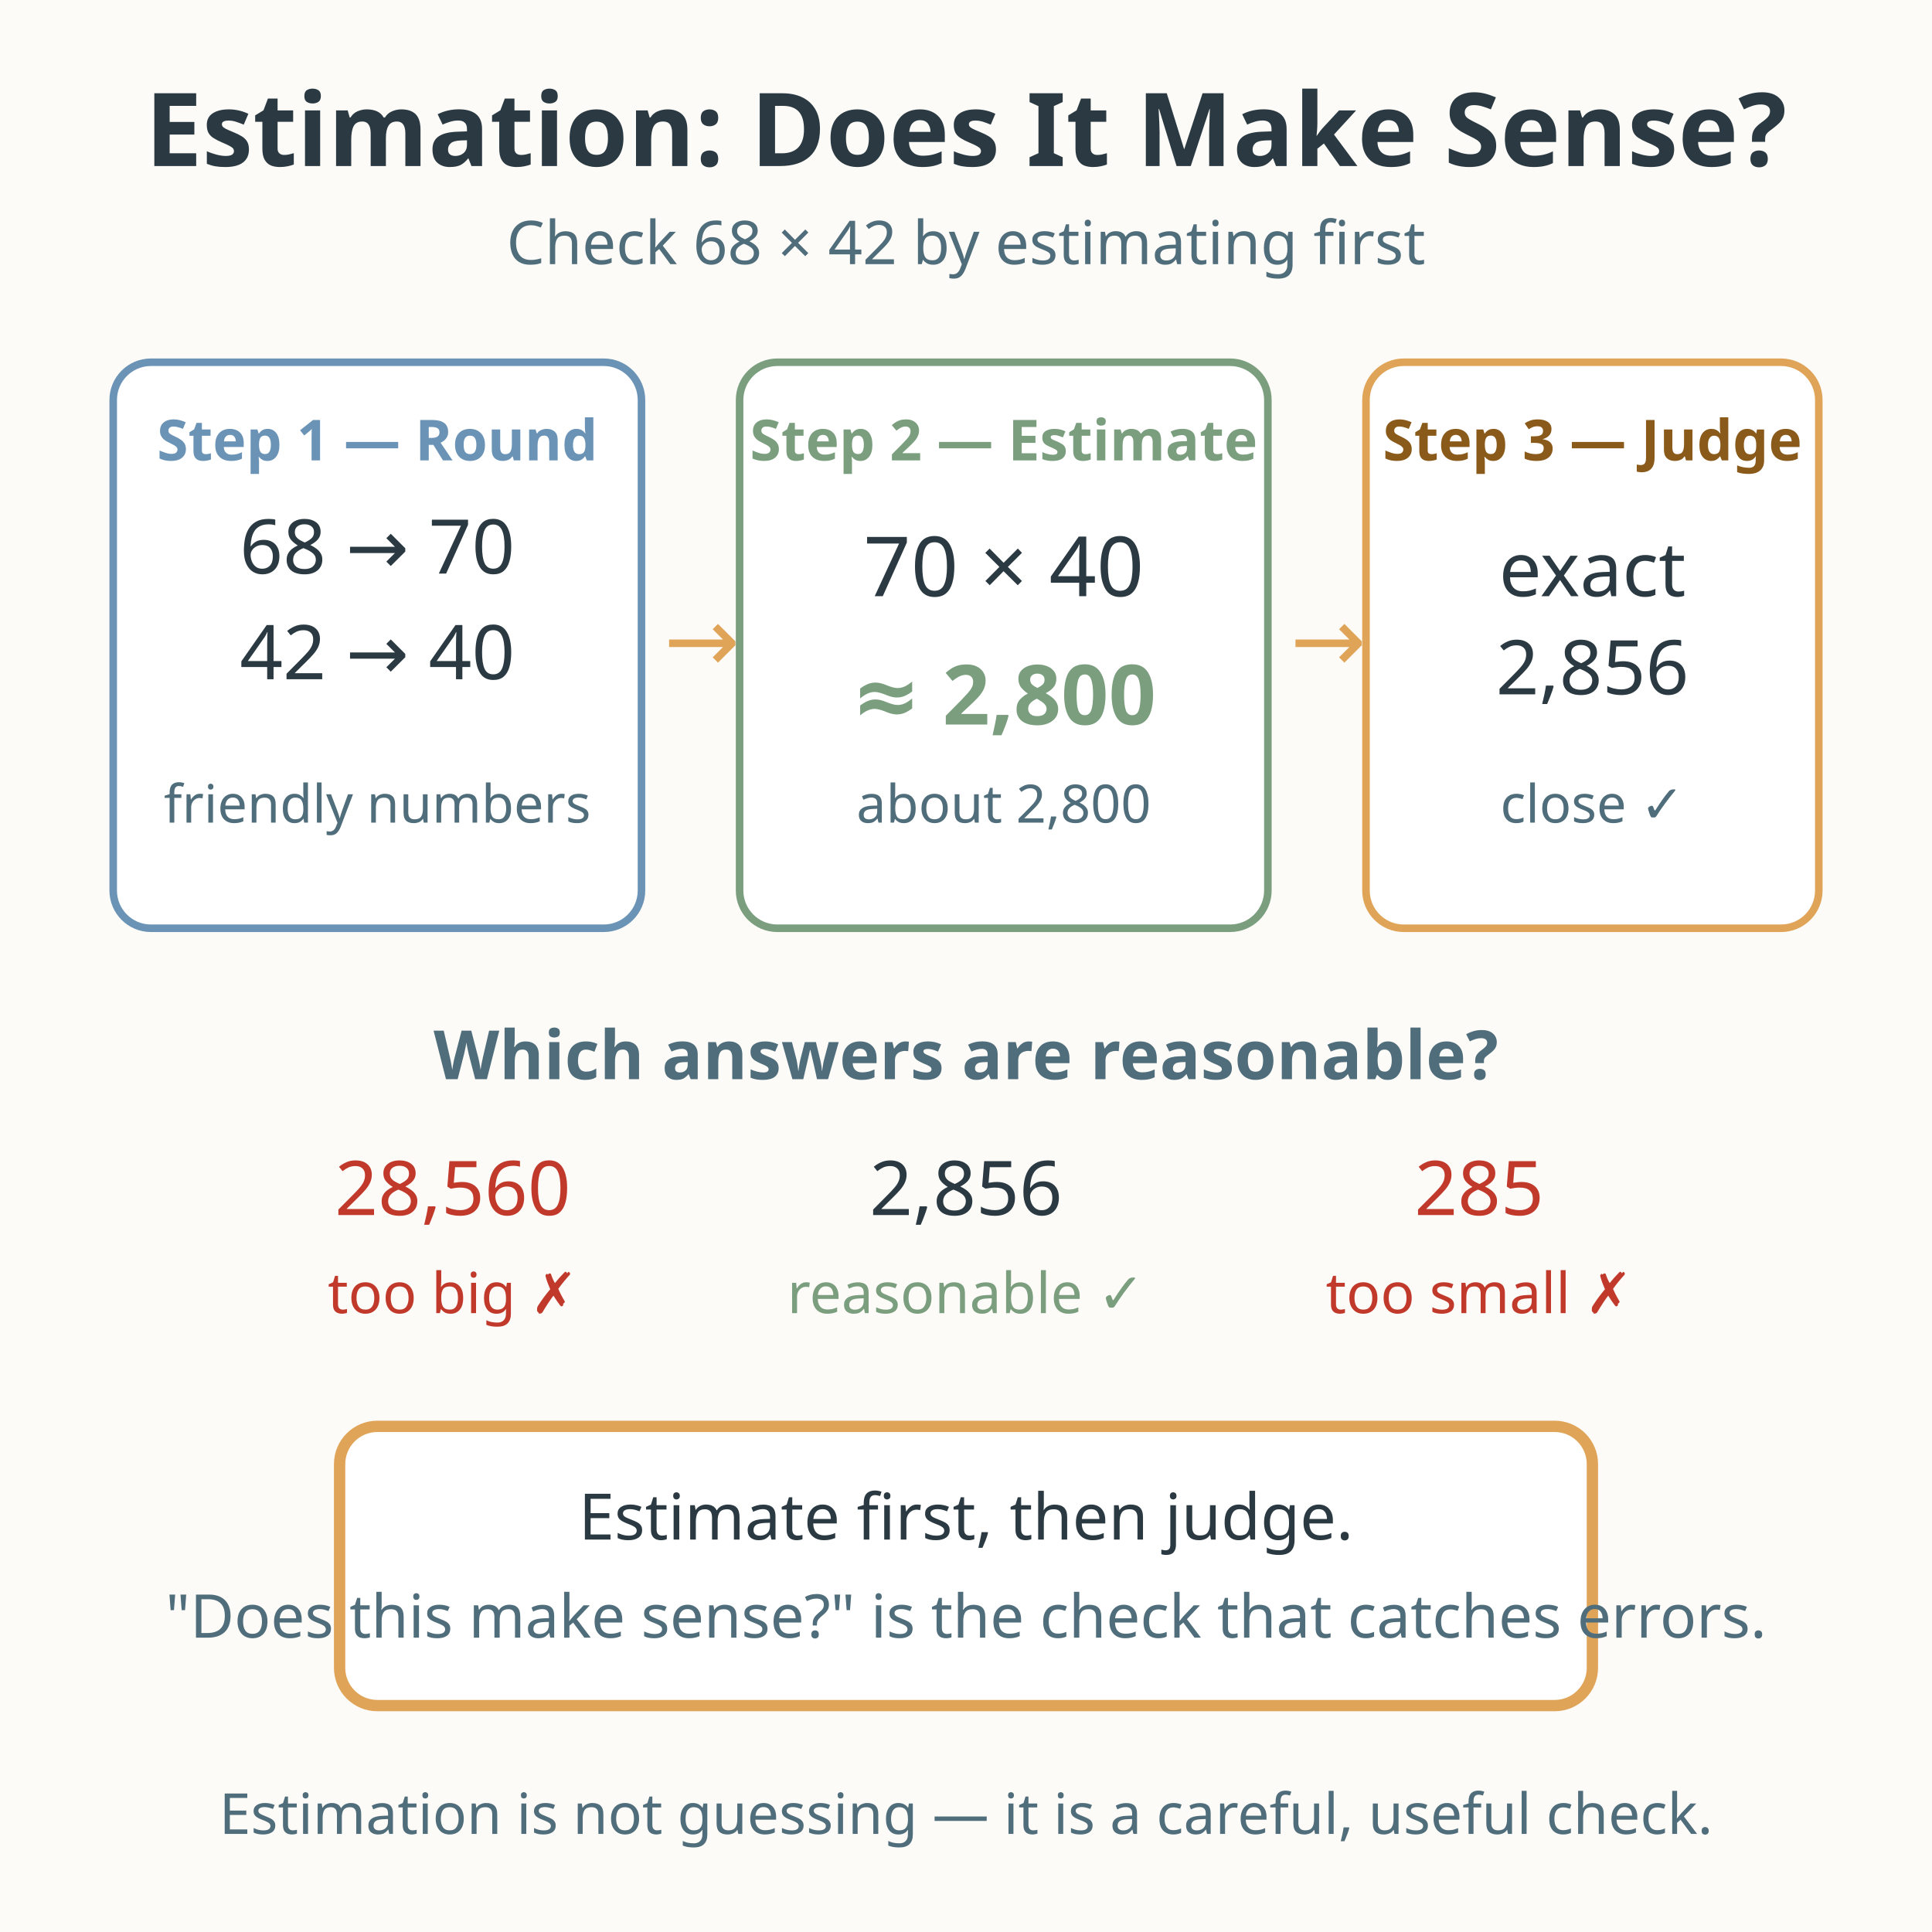
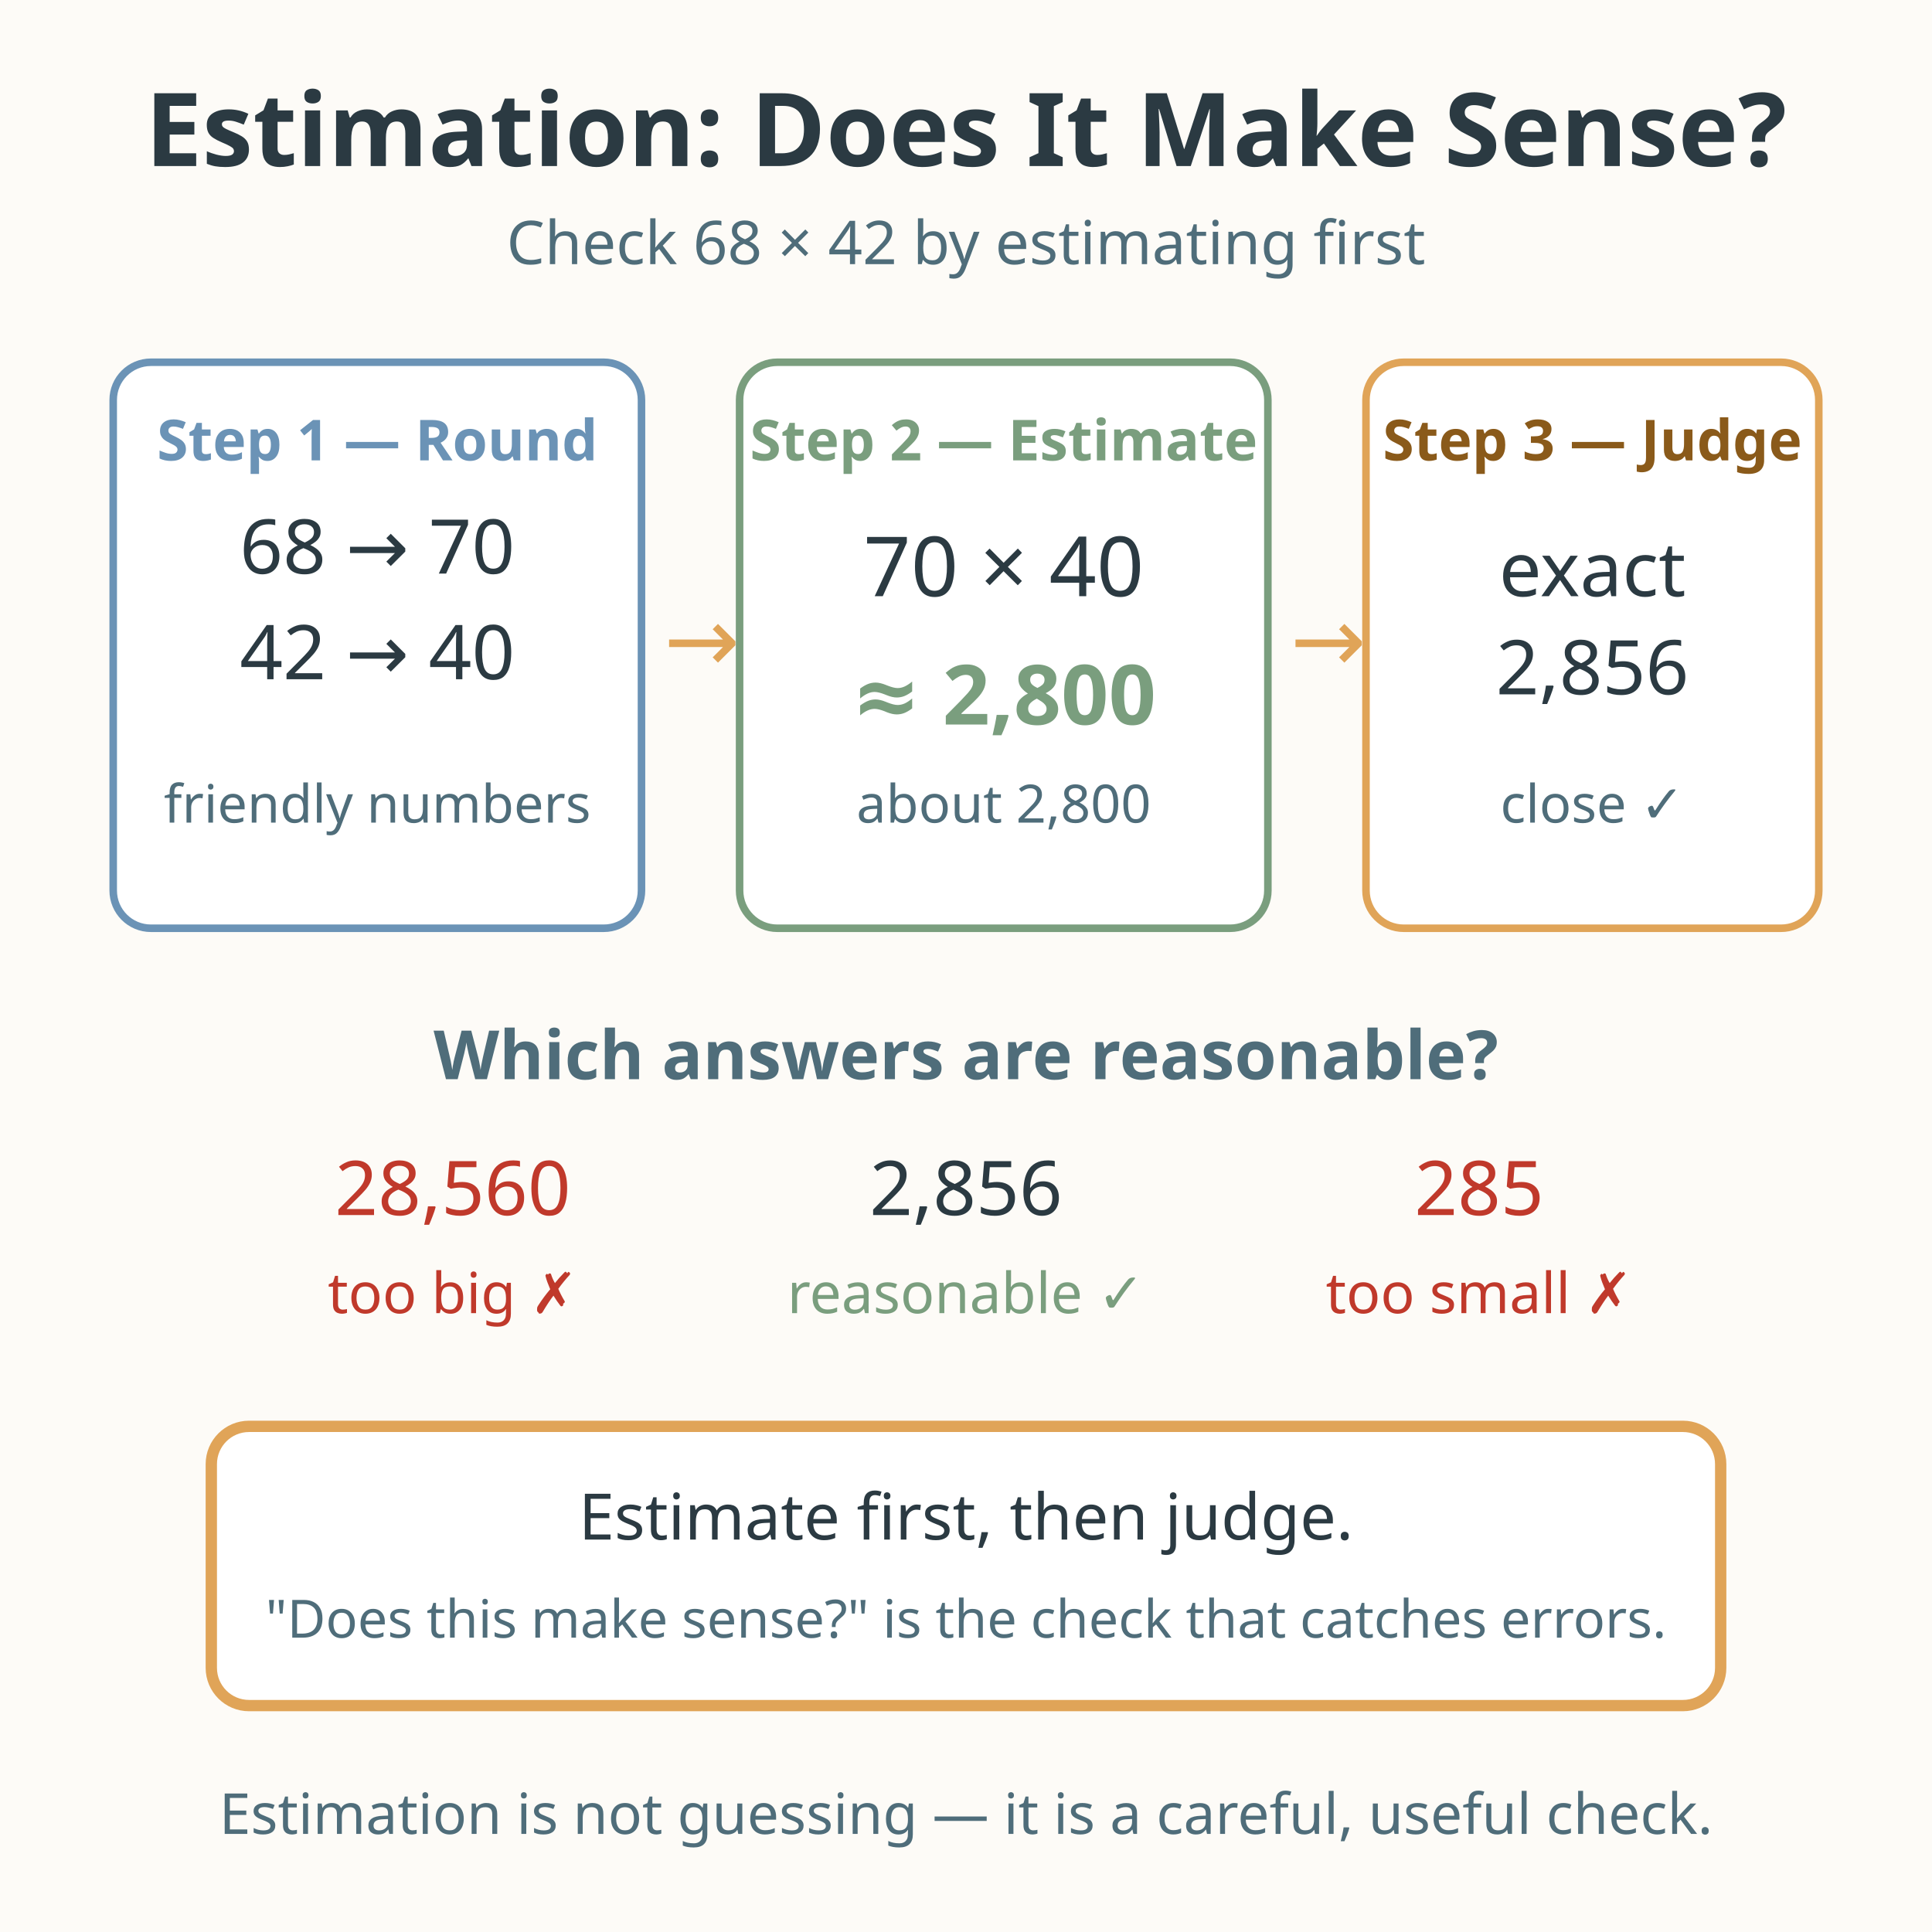
<svg xmlns="http://www.w3.org/2000/svg" viewBox="0 0 512 512" role="img" aria-labelledby="title-L-04-005-06-estimation-checking-reasonableness desc-L-04-005-06-estimation-checking-reasonableness">
  <rect width="512" height="512" fill="#fdfbf7" />
  <text x="256" y="44" text-anchor="middle" font-family="sans-serif" font-size="27" font-weight="bold" fill="#2b3a42">Estimation: Does It Make Sense?</text>
  <text x="256" y="70" text-anchor="middle" font-family="sans-serif" font-size="16" fill="#4f6d7a">Check 68 × 42 by estimating first</text>
  <rect x="30" y="96" width="140" height="150" rx="10" fill="#ffffff" stroke="#6b93b6" stroke-width="2" />
  <text x="100" y="122" text-anchor="middle" font-family="sans-serif" font-size="15" font-weight="bold" fill="#6b93b6">Step 1 — Round</text>
  <text x="100" y="152" text-anchor="middle" font-family="sans-serif" font-size="20" fill="#2b3a42">68 → 70</text>
  <text x="100" y="180" text-anchor="middle" font-family="sans-serif" font-size="20" fill="#2b3a42">42 → 40</text>
  <text x="100" y="218" text-anchor="middle" font-family="sans-serif" font-size="14" fill="#4f6d7a">friendly numbers</text>
  <text x="186" y="178" text-anchor="middle" font-family="sans-serif" font-size="24" fill="#e0a458">→</text>
  <rect x="196" y="96" width="140" height="150" rx="10" fill="#ffffff" stroke="#7a9e7e" stroke-width="2" />
  <text x="266" y="122" text-anchor="middle" font-family="sans-serif" font-size="15" font-weight="bold" fill="#7a9e7e">Step 2 — Estimate</text>
  <text x="266" y="158" text-anchor="middle" font-family="sans-serif" font-size="22" fill="#2b3a42">70 × 40</text>
  <text x="266" y="192" text-anchor="middle" font-family="sans-serif" font-size="22" font-weight="bold" fill="#7a9e7e">≈ 2,800</text>
  <text x="266" y="218" text-anchor="middle" font-family="sans-serif" font-size="14" fill="#4f6d7a">about 2,800</text>
  <text x="352" y="178" text-anchor="middle" font-family="sans-serif" font-size="24" fill="#e0a458">→</text>
  <rect x="362" y="96" width="120" height="150" rx="10" fill="#ffffff" stroke="#e0a458" stroke-width="2" />
  <text x="422" y="122" text-anchor="middle" font-family="sans-serif" font-size="15" font-weight="bold" fill="#8a5a1a">Step 3 — Judge</text>
  <text x="422" y="158" text-anchor="middle" font-family="sans-serif" font-size="20" fill="#2b3a42">exact</text>
  <text x="422" y="184" text-anchor="middle" font-family="sans-serif" font-size="20" fill="#2b3a42">2,856</text>
  <text x="422" y="218" text-anchor="middle" font-family="sans-serif" font-size="14" fill="#4f6d7a">close ✓</text>
  <text x="256" y="286" text-anchor="middle" font-family="sans-serif" font-size="18" font-weight="bold" fill="#4f6d7a">Which answers are reasonable?</text>
  <g font-family="sans-serif" text-anchor="middle" font-size="20">
    <text x="120" y="322" fill="#c0392b">28,560</text>
    <text x="256" y="322" fill="#2b3a42">2,856</text>
    <text x="392" y="322" fill="#c0392b">285</text>
  </g>
  <g font-family="sans-serif" text-anchor="middle" font-size="15">
    <text x="120" y="348" fill="#c0392b">too big ✗</text>
    <text x="256" y="348" fill="#7a9e7e">reasonable ✓</text>
    <text x="392" y="348" fill="#c0392b">too small ✗</text>
  </g>
-   <rect x="90" y="378" width="332" height="74" rx="10" fill="#ffffff" stroke="#e0a458" stroke-width="3" />
+   <rect x="56" y="378" width="400" height="74" rx="10" fill="#ffffff" stroke="#e0a458" stroke-width="3" />
  <text x="256" y="408" text-anchor="middle" font-family="sans-serif" font-size="17" fill="#2b3a42">Estimate first, then judge.</text>
-   <text x="256" y="434" text-anchor="middle" font-family="sans-serif" font-size="16" fill="#4f6d7a">"Does this make sense?" is the check that catches errors.</text>
+   <text x="256" y="434" text-anchor="middle" font-family="sans-serif" font-size="14" fill="#4f6d7a">"Does this make sense?" is the check that catches errors.</text>
  <text x="256" y="486" text-anchor="middle" font-family="sans-serif" font-size="15" fill="#4f6d7a">Estimation is not guessing — it is a careful, useful check.</text>
</svg>
